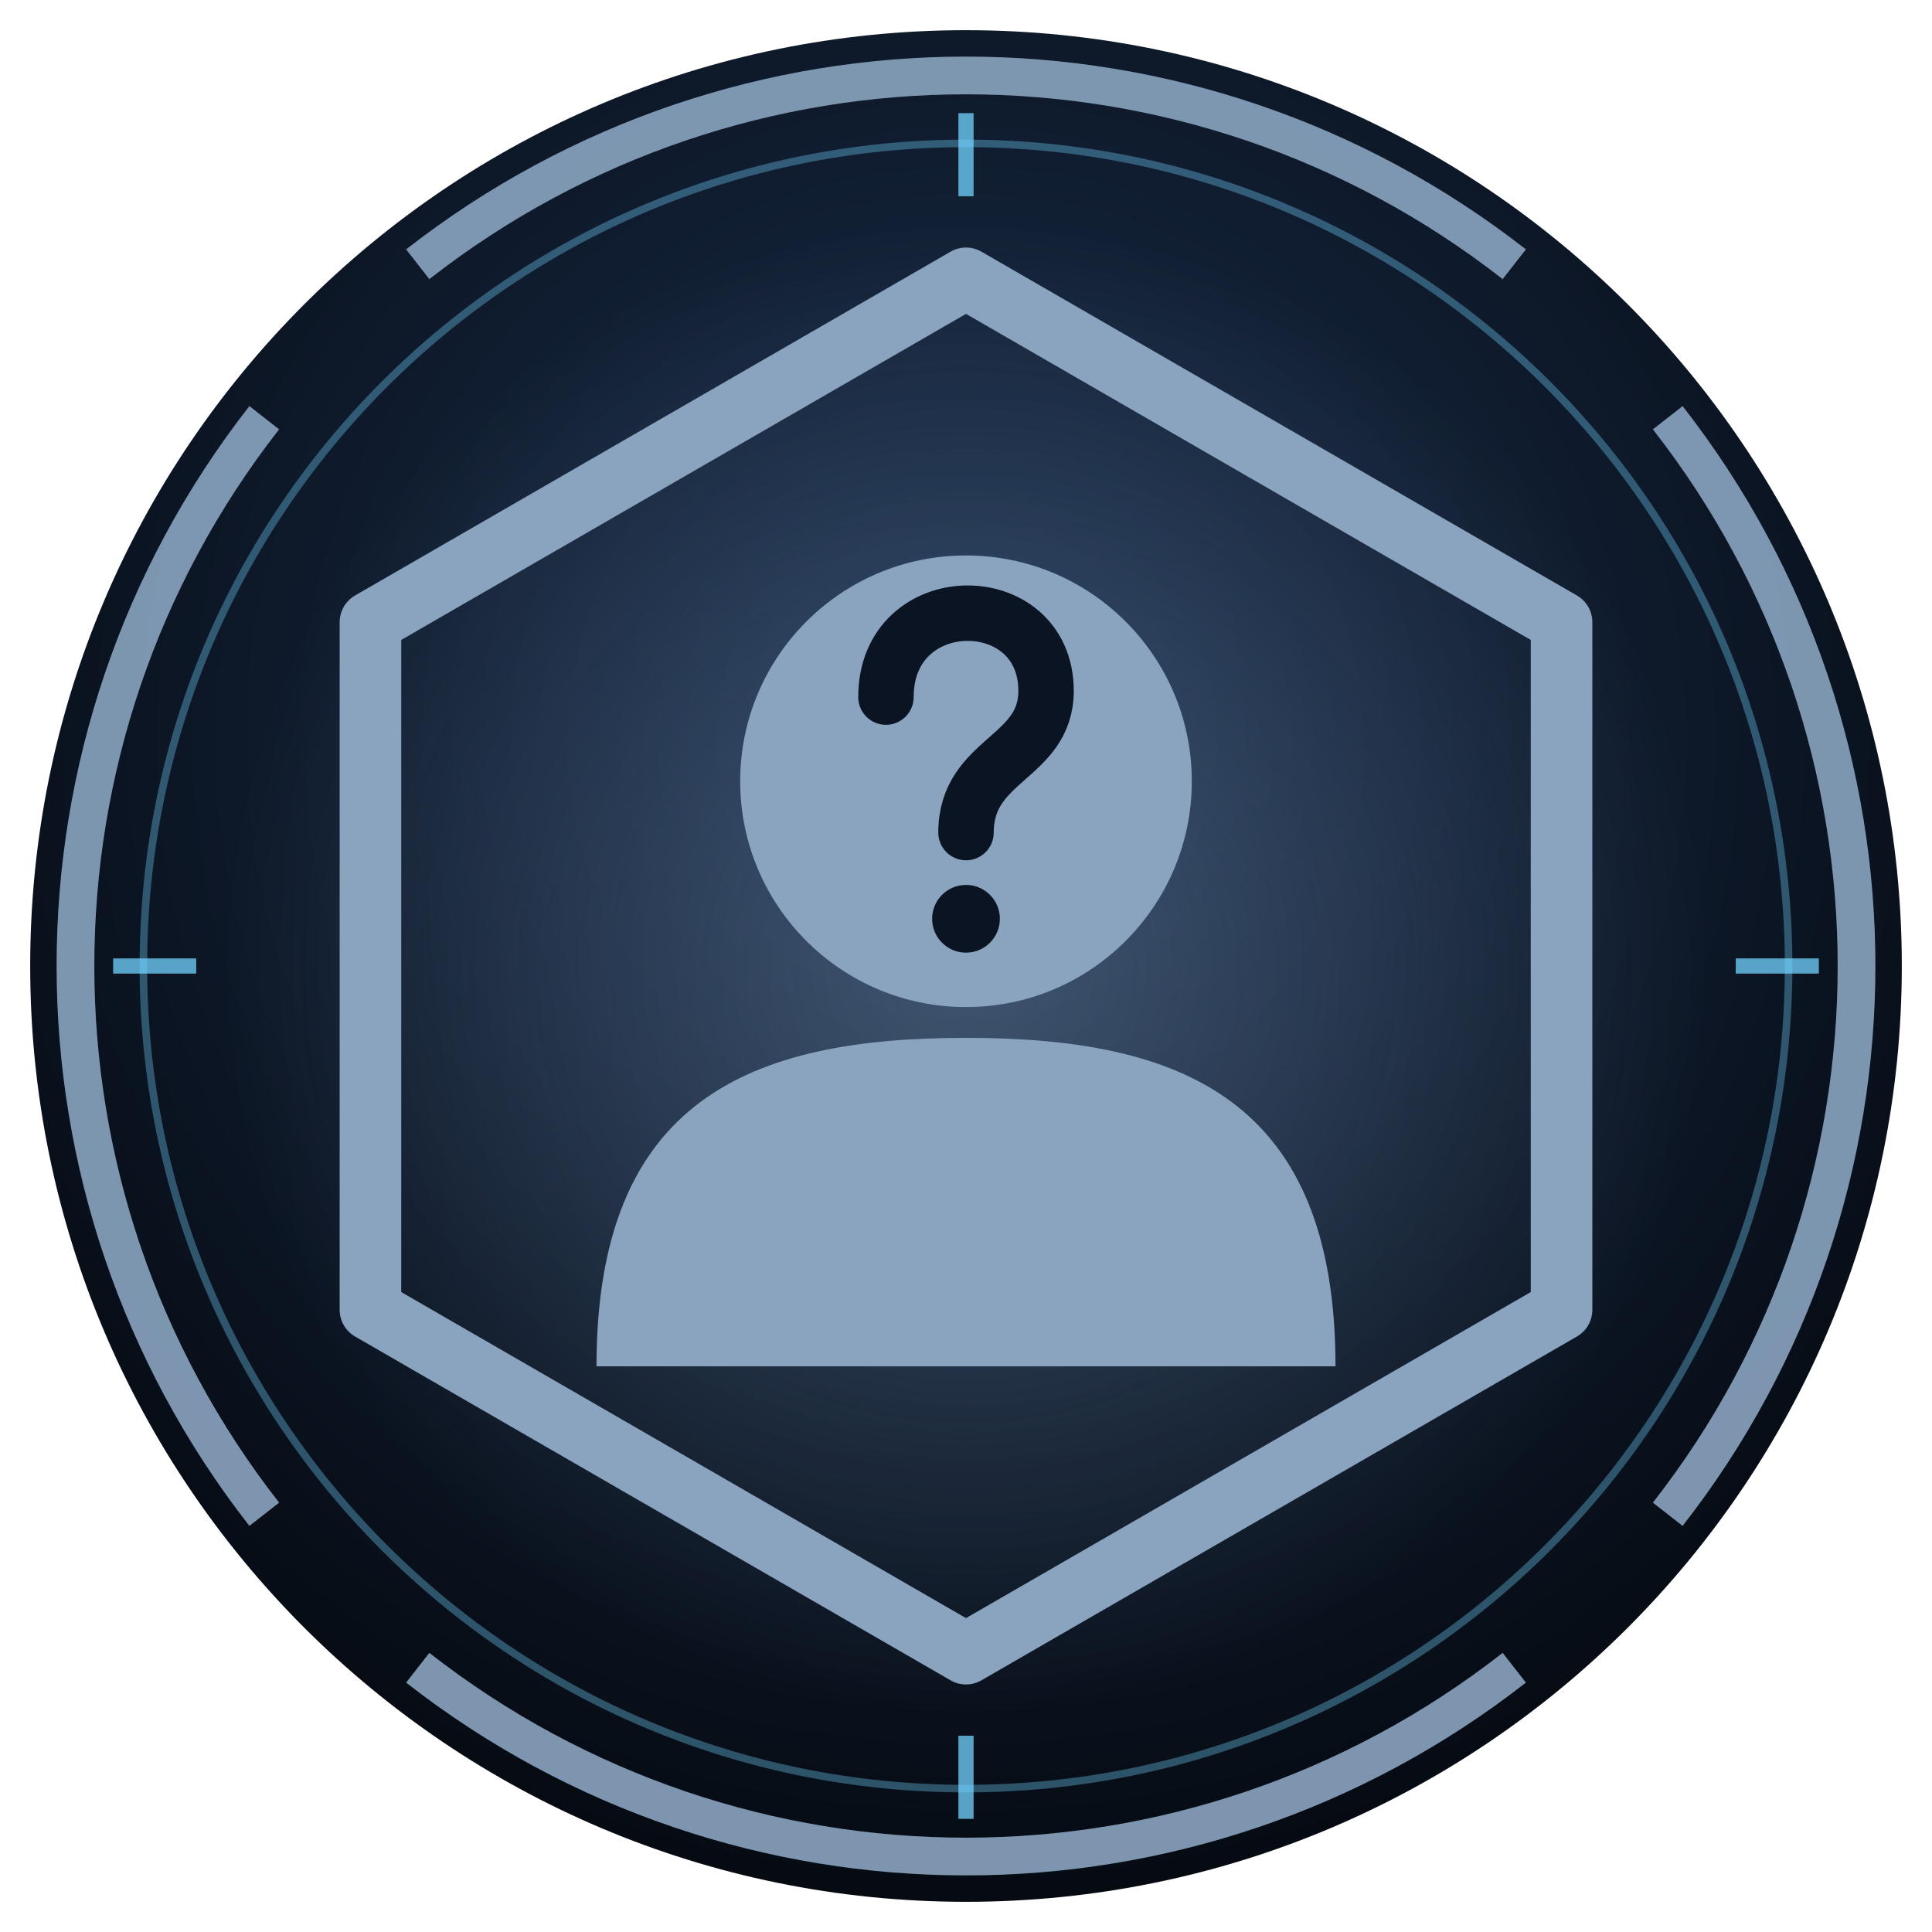
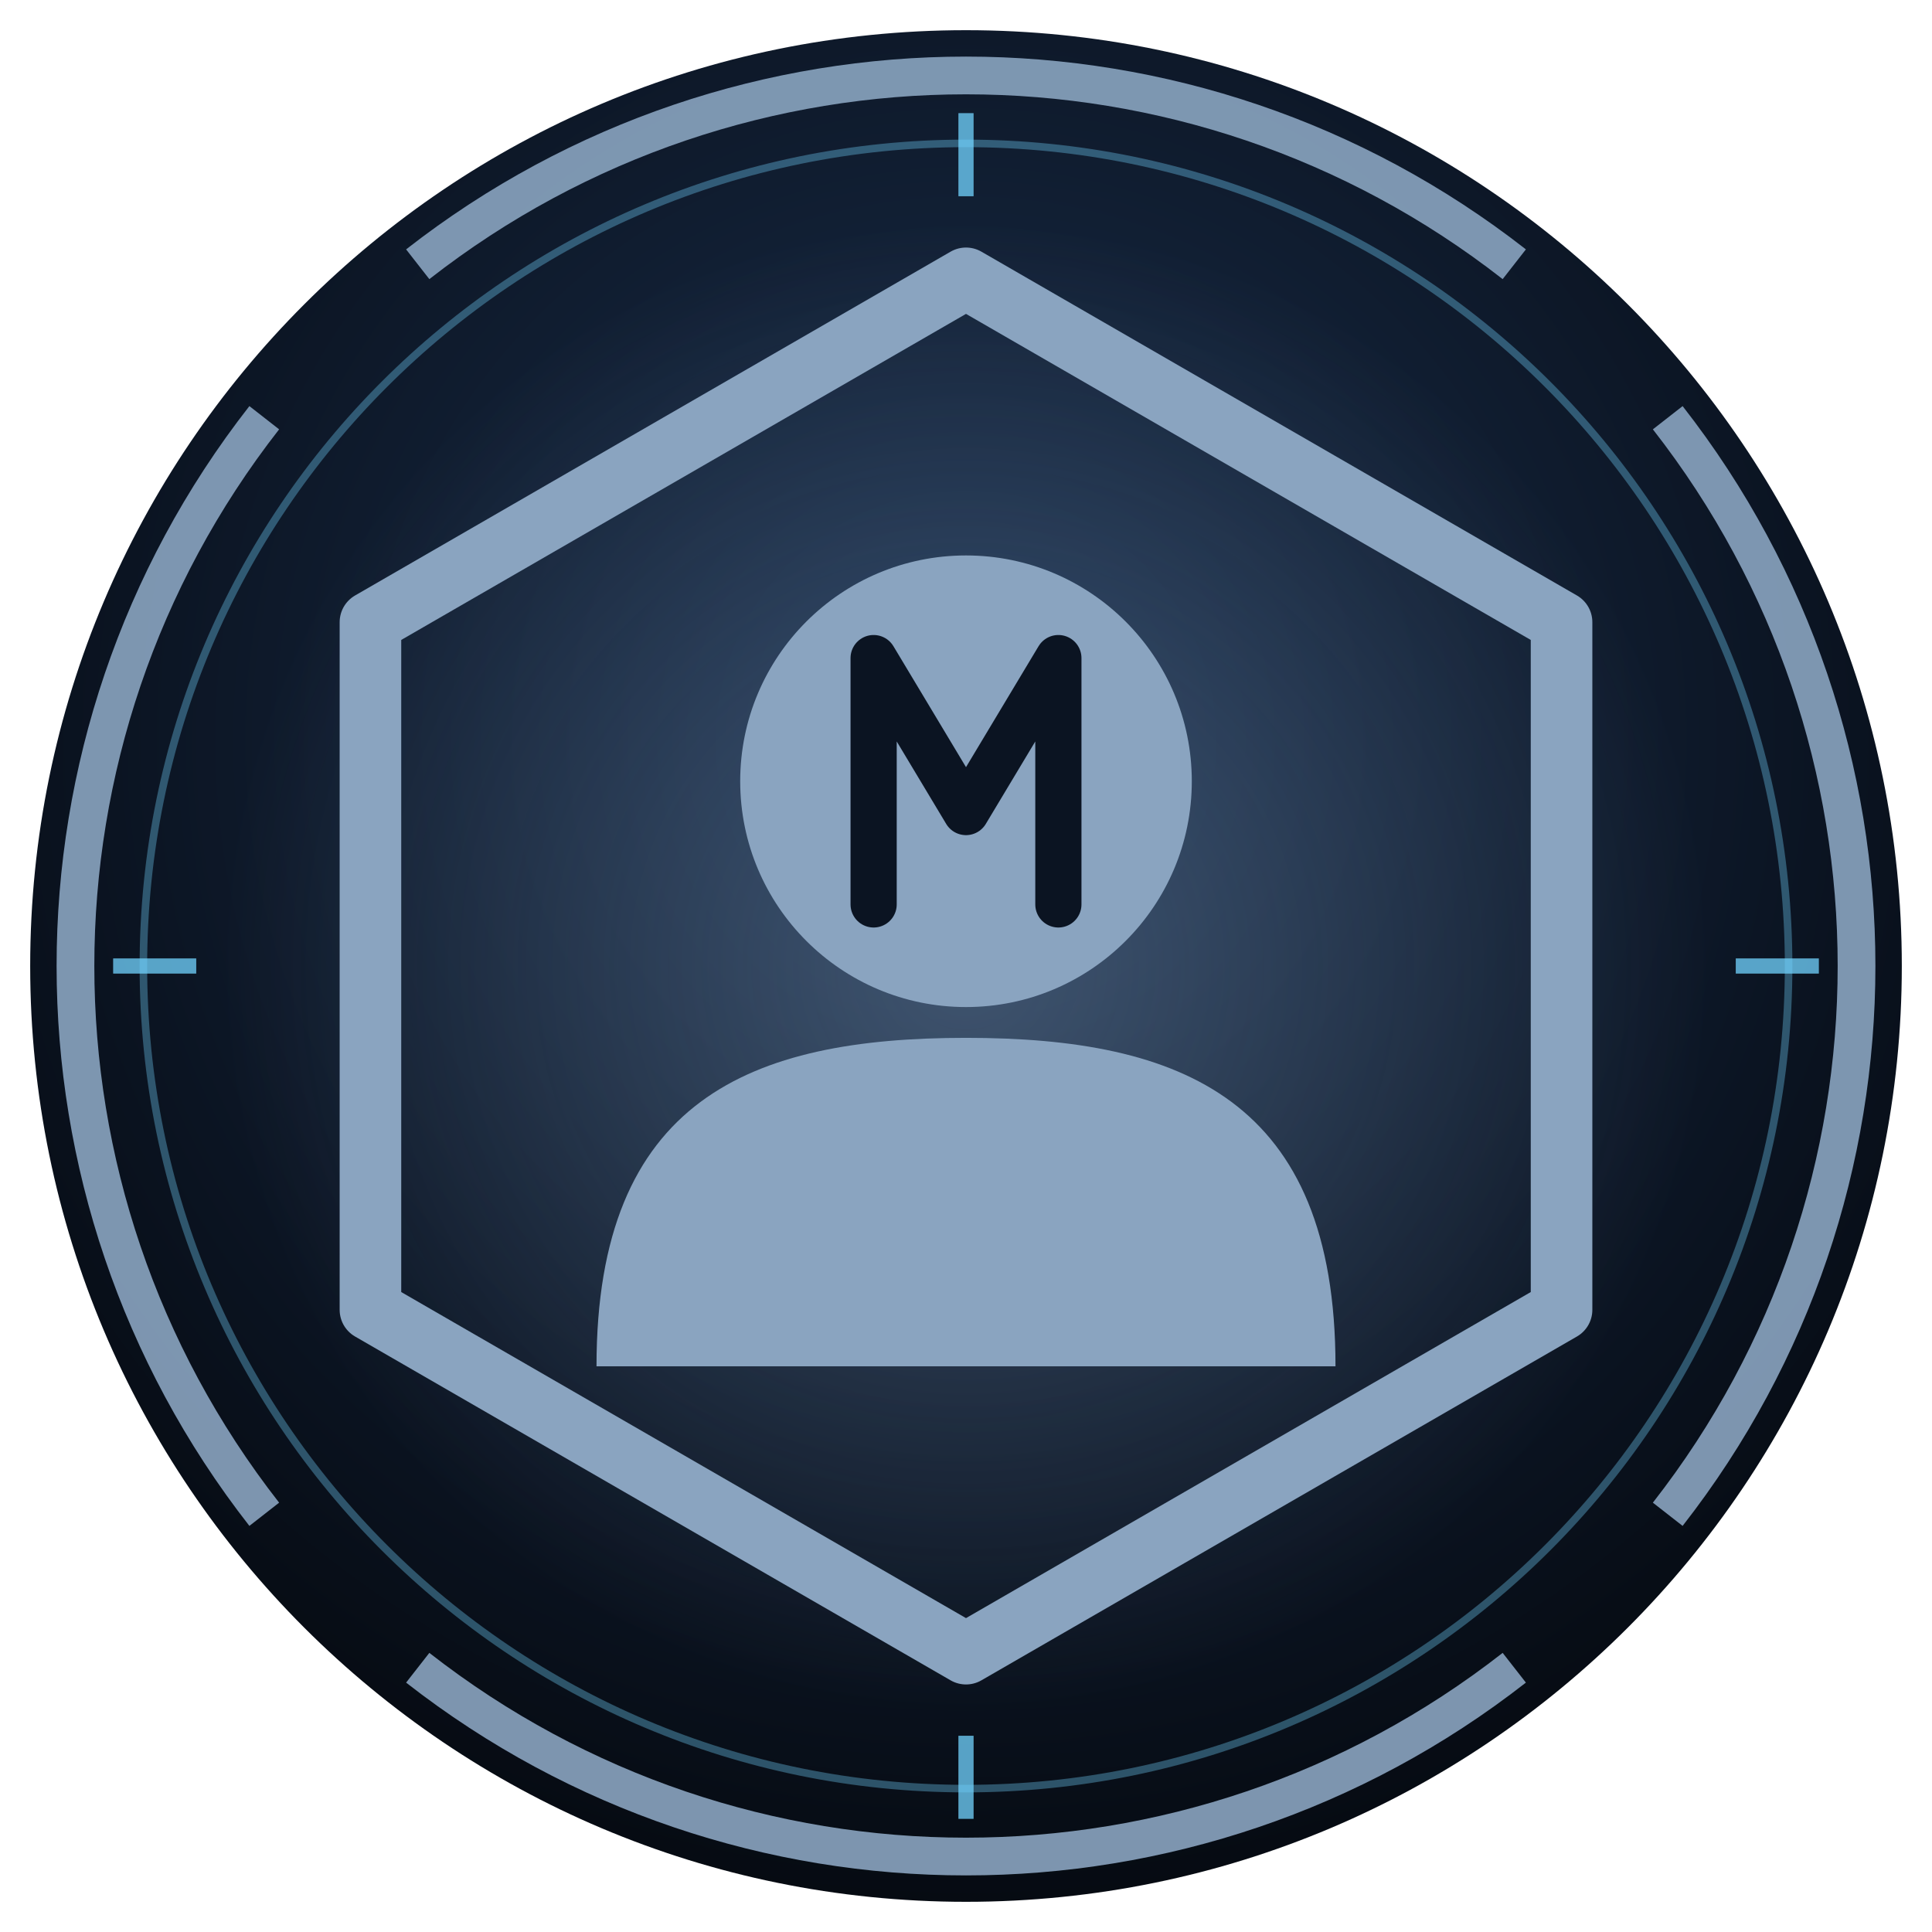
<svg xmlns="http://www.w3.org/2000/svg" width="512" height="512" viewBox="0 0 512 512">
  <defs>
    <radialGradient id="bg" cx="50%" cy="38%" r="65%">
      <stop offset="0" stop-color="#1b3150" />
      <stop offset="0.7" stop-color="#0b1422" />
      <stop offset="1" stop-color="#05090f" />
    </radialGradient>
    <radialGradient id="glow" cx="50%" cy="50%" r="50%">
      <stop offset="0" stop-color="#8aa4c0" stop-opacity="0.35" />
      <stop offset="1" stop-color="#8aa4c0" stop-opacity="0" />
    </radialGradient>
  </defs>
  <circle cx="256" cy="256" r="248" fill="url(#bg)" />
  <circle cx="256" cy="256" r="200" fill="url(#glow)" />
  <circle cx="256" cy="256" r="218" fill="none" stroke="#72d4ff" stroke-width="2" opacity="0.35" />
  <g fill="none" stroke="#8aa4c0" stroke-width="10" opacity="0.9">
    <path d="M401.30 441.97 A236 236 0 0 1 110.70 441.97" />
    <path d="M70.03 401.30 A236 236 0 0 1 70.03 110.70" />
    <path d="M110.70 70.03 A236 236 0 0 1 401.30 70.03" />
    <path d="M441.97 110.70 A236 236 0 0 1 441.97 401.30" />
  </g>
  <g stroke="#72d4ff" stroke-width="4" opacity="0.5">
    <line x1="460.00" y1="256.00" x2="482.00" y2="256.00" />
    <line x1="256.00" y1="460.00" x2="256.00" y2="482.00" />
    <line x1="52.00" y1="256.00" x2="30.00" y2="256.00" />
    <line x1="256.00" y1="52.00" x2="256.00" y2="30.00" />
  </g>
  <g stroke="#72d4ff" stroke-width="4" opacity="0.5">
    <line x1="256" y1="30" x2="256" y2="52" />
    <line x1="256" y1="460" x2="256" y2="482" />
    <line x1="30" y1="256" x2="52" y2="256" />
    <line x1="460" y1="256" x2="482" y2="256" />
  </g>
  <g transform="translate(256 256) scale(1.36) translate(-256 -244)">
    <polygon points="256.00,110.00 372.05,177.00 372.05,311.00 256.00,378.00 139.95,311.00 139.95,177.00" fill="none" stroke="#8aa4c0" stroke-width="12" stroke-linejoin="round" />
    <circle cx="256" cy="208" r="44" fill="#8aa4c0" />
    <path d="M184 322 C184 270 214 258 256 258 C298 258 328 270 328 322 Z" fill="#8aa4c0" />
-     <path d="M240.4 191.6 C240.4 170.0 271.6 170.0 271.6 190.4 C271.6 203.6 256 203.6 256 218.0" fill="none" stroke="#0b1422" stroke-width="10.8" stroke-linecap="round" stroke-linejoin="round" />
-     <circle cx="256" cy="234.8" r="6.6" fill="#0b1422" />
+     <path transform="translate(256 208)" d="M-18 24 L-18 -24 L0 6 L18 -24 L18 24" fill="none" stroke="#0b1422" stroke-width="9" stroke-linecap="round" stroke-linejoin="round" />
  </g>
</svg>
